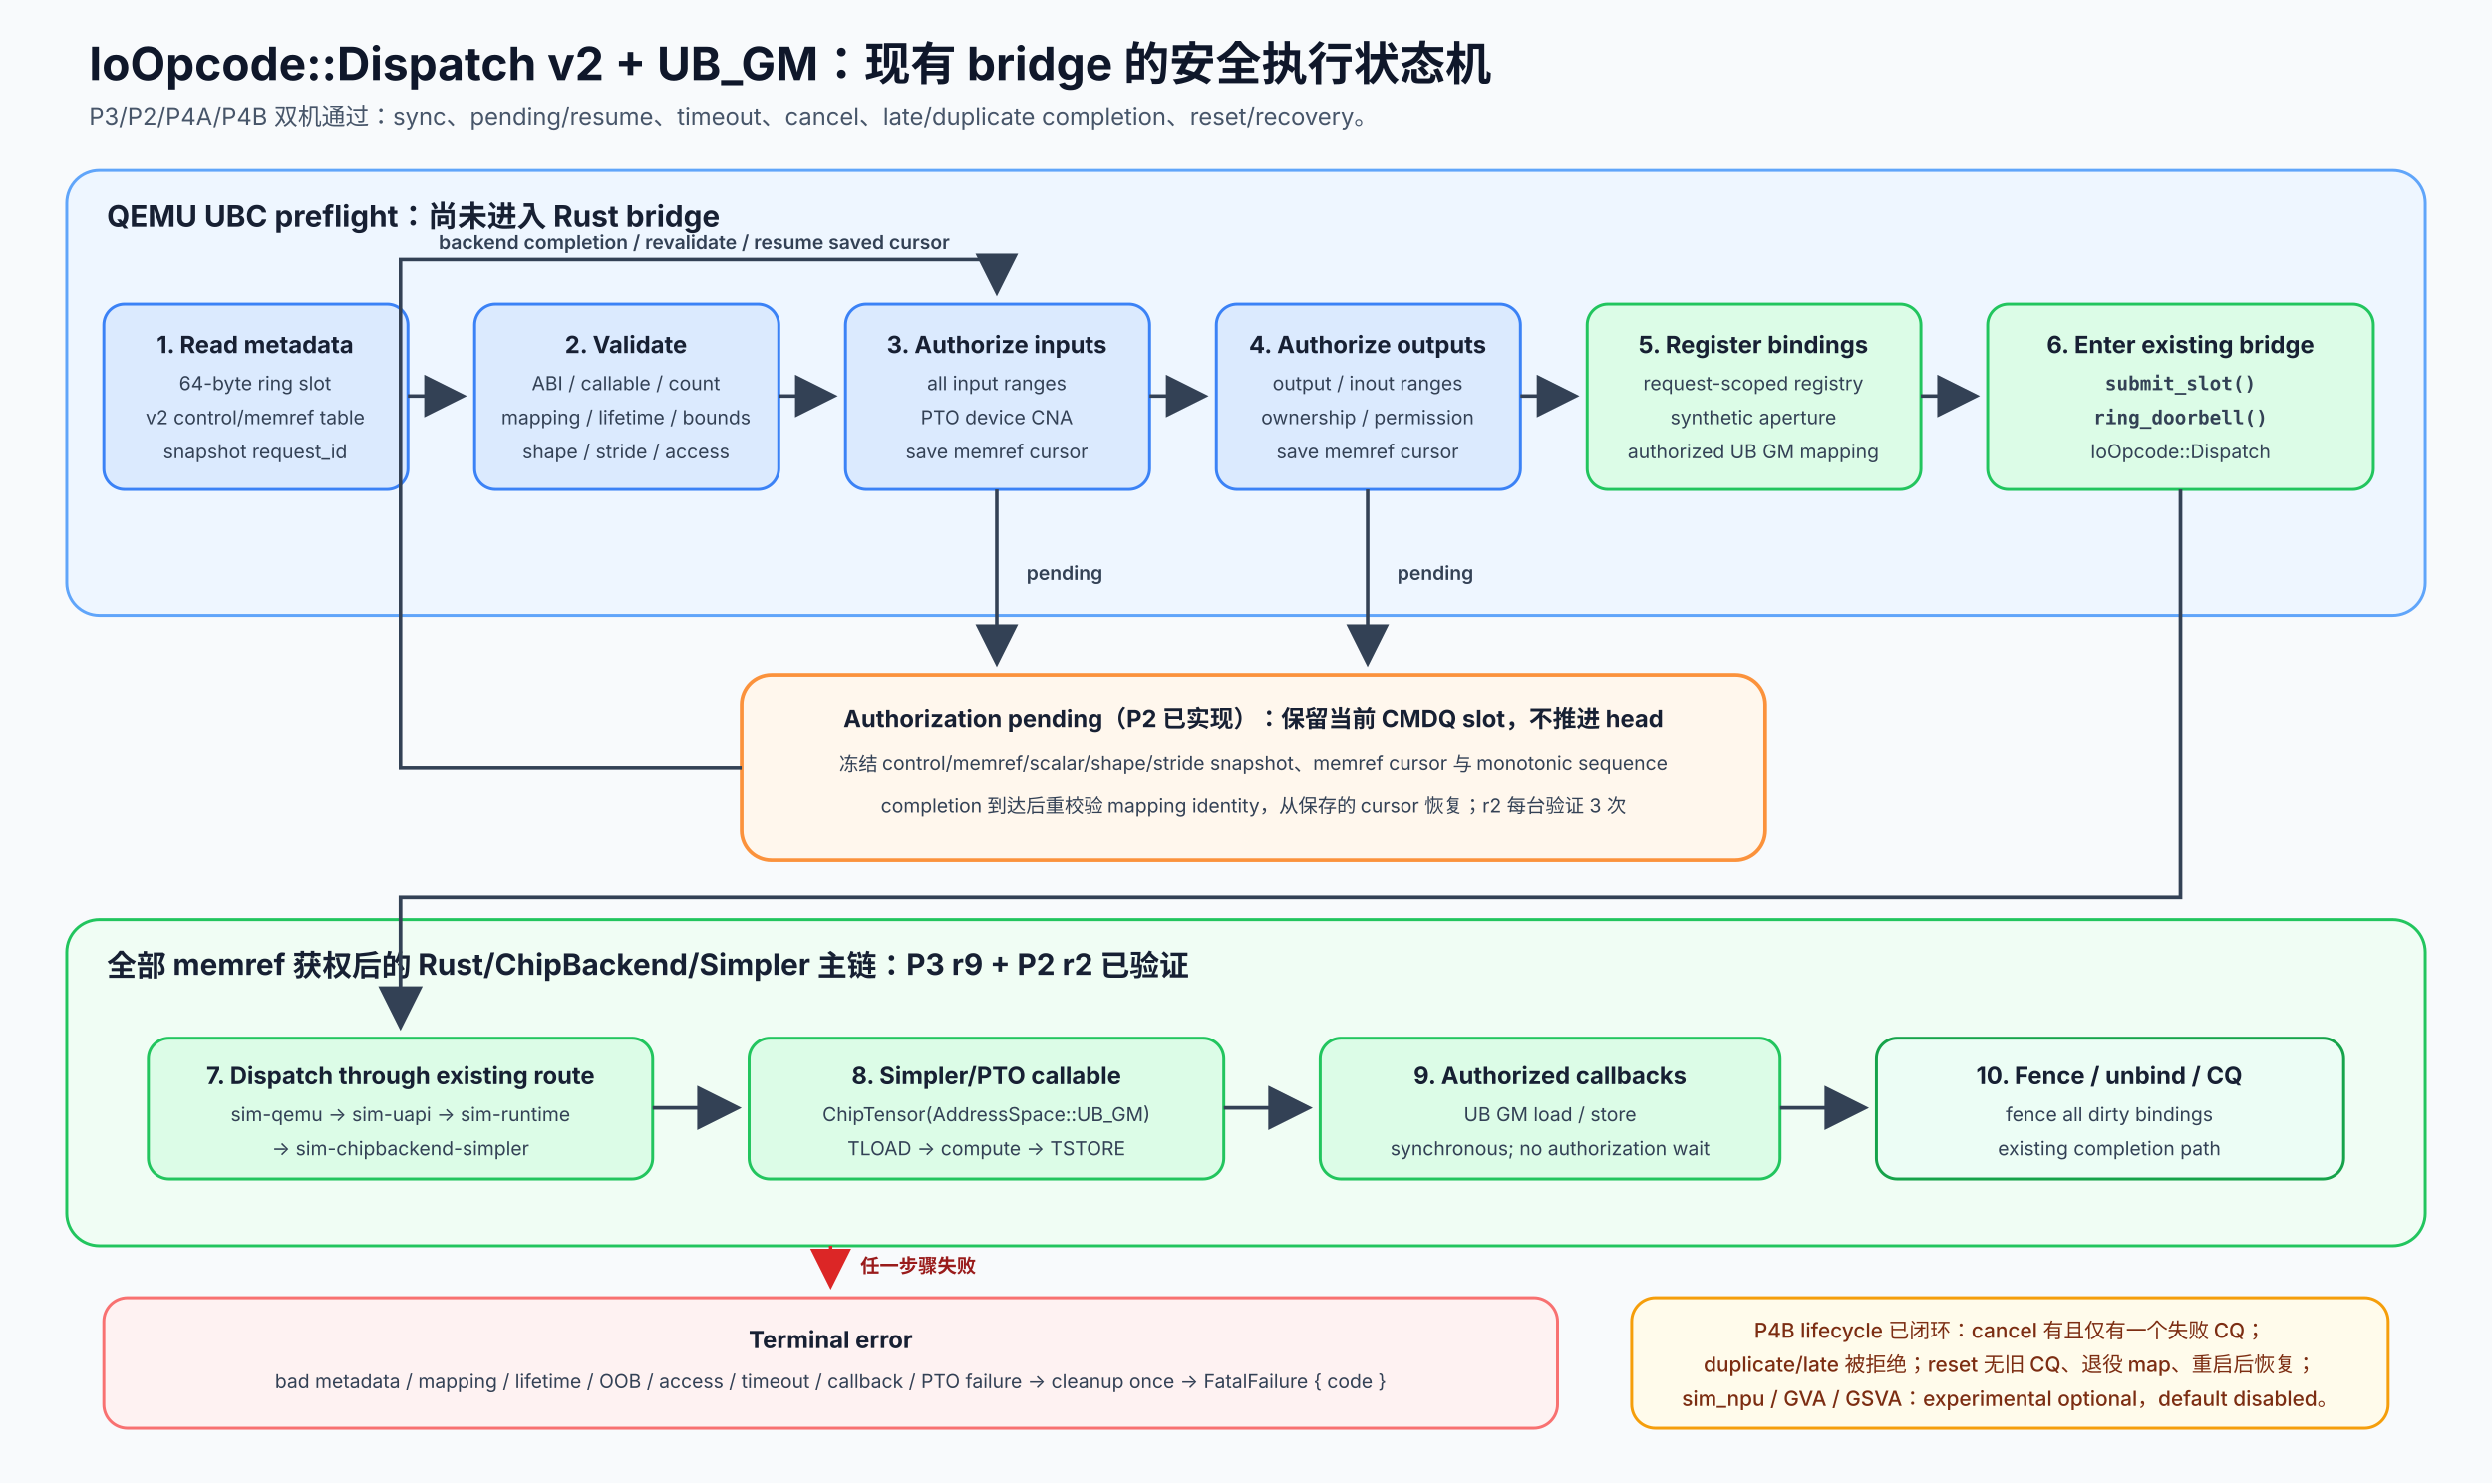
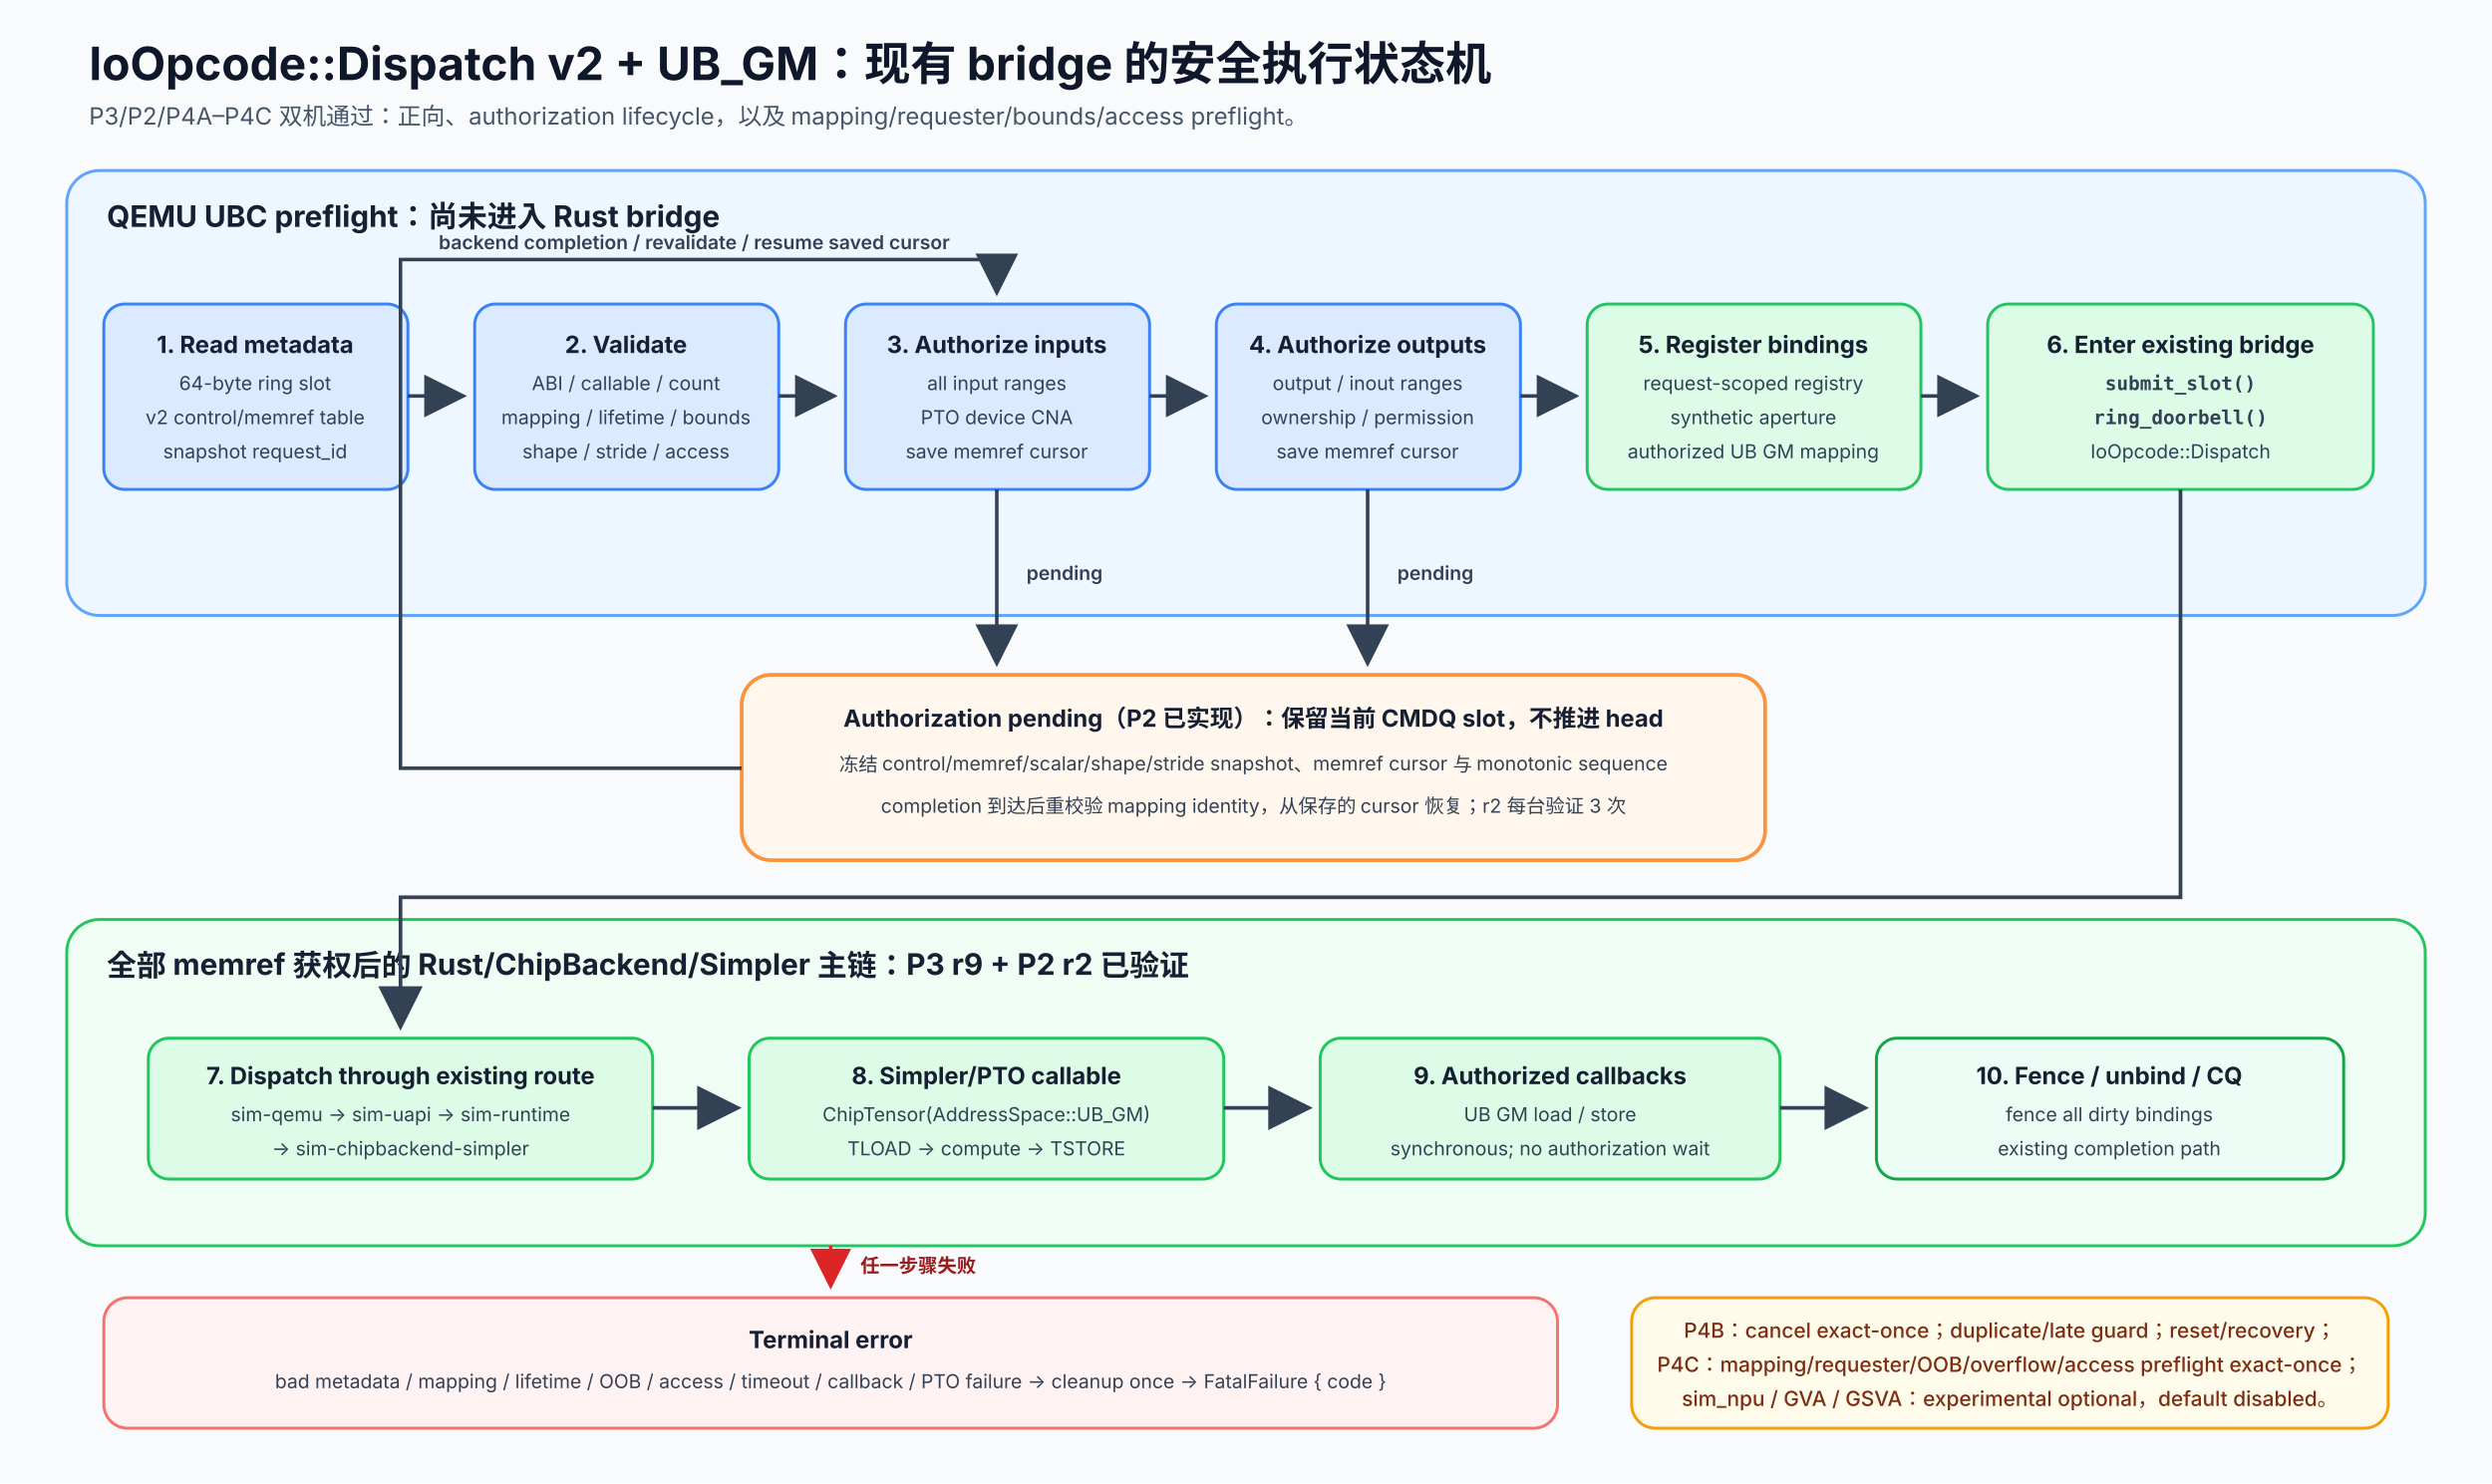
<svg xmlns="http://www.w3.org/2000/svg" width="1680" height="1000" viewBox="0 0 1680 1000" role="img" aria-labelledby="title desc">
  <defs>
    <marker id="arrow" markerWidth="12" markerHeight="12" refX="10" refY="6" orient="auto" markerUnits="strokeWidth">
      <path d="M0,0 L12,6 L0,12 z" fill="#334155" />
    </marker>
    <marker id="arrow-red" markerWidth="12" markerHeight="12" refX="10" refY="6" orient="auto" markerUnits="strokeWidth">
      <path d="M0,0 L12,6 L0,12 z" fill="#dc2626" />
    </marker>
    <style>
      .title { font: 700 31px -apple-system, BlinkMacSystemFont, "Segoe UI", sans-serif; fill: #0f172a; }
      .subtitle { font: 400 16px -apple-system, BlinkMacSystemFont, "Segoe UI", sans-serif; fill: #475569; }
      .lane-title { font: 700 20px -apple-system, BlinkMacSystemFont, "Segoe UI", sans-serif; fill: #172033; }
      .state-title { font: 700 16px -apple-system, BlinkMacSystemFont, "Segoe UI", sans-serif; fill: #172033; }
      .state-text { font: 400 13px -apple-system, BlinkMacSystemFont, "Segoe UI", sans-serif; fill: #334155; }
      .edge-text { font: 600 13px -apple-system, BlinkMacSystemFont, "Segoe UI", sans-serif; fill: #334155; }
      .error-text { font: 600 13px -apple-system, BlinkMacSystemFont, "Segoe UI", sans-serif; fill: #991b1b; }
      .note { font: 500 14px -apple-system, BlinkMacSystemFont, "Segoe UI", sans-serif; fill: #7c2d12; }
      .mono { font: 600 13px ui-monospace, SFMono-Regular, Menlo, monospace; fill: #334155; }
    </style>
  </defs>
  <rect width="1680" height="1000" fill="#f8fafc" />
  <text x="60" y="54" class="title">IoOpcode::Dispatch v2 + UB_GM：现有 bridge 的安全执行状态机</text>
-   <text x="60" y="84" class="subtitle">P3/P2/P4A/P4B 双机通过：sync、pending/resume、timeout、cancel、late/duplicate completion、reset/recovery。</text>
+   <text x="60" y="84" class="subtitle">P3/P2/P4A–P4C 双机通过：正向、authorization lifecycle，以及 mapping/requester/bounds/access preflight。</text>
  <rect x="45" y="115" width="1590" height="300" rx="22" fill="#eef6ff" stroke="#60a5fa" stroke-width="2" />
  <text x="72" y="153" class="lane-title">QEMU UBC preflight：尚未进入 Rust bridge</text>
  <g>
    <rect x="70" y="205" width="205" height="125" rx="14" fill="#dbeafe" stroke="#3b82f6" stroke-width="2" />
    <text x="172" y="238" text-anchor="middle" class="state-title">1. Read metadata</text>
    <text x="172" y="263" text-anchor="middle" class="state-text">64-byte ring slot</text>
    <text x="172" y="286" text-anchor="middle" class="state-text">v2 control/memref table</text>
    <text x="172" y="309" text-anchor="middle" class="state-text">snapshot request_id</text>
    <rect x="320" y="205" width="205" height="125" rx="14" fill="#dbeafe" stroke="#3b82f6" stroke-width="2" />
    <text x="422" y="238" text-anchor="middle" class="state-title">2. Validate</text>
    <text x="422" y="263" text-anchor="middle" class="state-text">ABI / callable / count</text>
    <text x="422" y="286" text-anchor="middle" class="state-text">mapping / lifetime / bounds</text>
    <text x="422" y="309" text-anchor="middle" class="state-text">shape / stride / access</text>
    <rect x="570" y="205" width="205" height="125" rx="14" fill="#dbeafe" stroke="#3b82f6" stroke-width="2" />
    <text x="672" y="238" text-anchor="middle" class="state-title">3. Authorize inputs</text>
    <text x="672" y="263" text-anchor="middle" class="state-text">all input ranges</text>
    <text x="672" y="286" text-anchor="middle" class="state-text">PTO device CNA</text>
    <text x="672" y="309" text-anchor="middle" class="state-text">save memref cursor</text>
    <rect x="820" y="205" width="205" height="125" rx="14" fill="#dbeafe" stroke="#3b82f6" stroke-width="2" />
    <text x="922" y="238" text-anchor="middle" class="state-title">4. Authorize outputs</text>
    <text x="922" y="263" text-anchor="middle" class="state-text">output / inout ranges</text>
    <text x="922" y="286" text-anchor="middle" class="state-text">ownership / permission</text>
    <text x="922" y="309" text-anchor="middle" class="state-text">save memref cursor</text>
    <rect x="1070" y="205" width="225" height="125" rx="14" fill="#dcfce7" stroke="#22c55e" stroke-width="2" />
    <text x="1182" y="238" text-anchor="middle" class="state-title">5. Register bindings</text>
    <text x="1182" y="263" text-anchor="middle" class="state-text">request-scoped registry</text>
    <text x="1182" y="286" text-anchor="middle" class="state-text">synthetic aperture</text>
    <text x="1182" y="309" text-anchor="middle" class="state-text">authorized UB GM mapping</text>
    <rect x="1340" y="205" width="260" height="125" rx="14" fill="#dcfce7" stroke="#22c55e" stroke-width="2" />
    <text x="1470" y="238" text-anchor="middle" class="state-title">6. Enter existing bridge</text>
    <text x="1470" y="263" text-anchor="middle" class="mono">submit_slot()</text>
    <text x="1470" y="286" text-anchor="middle" class="mono">ring_doorbell()</text>
    <text x="1470" y="309" text-anchor="middle" class="state-text">IoOpcode::Dispatch</text>
  </g>
  <path d="M275 267 H310" stroke="#334155" stroke-width="2.4" fill="none" marker-end="url(#arrow)" />
  <path d="M525 267 H560" stroke="#334155" stroke-width="2.4" fill="none" marker-end="url(#arrow)" />
  <path d="M775 267 H810" stroke="#334155" stroke-width="2.4" fill="none" marker-end="url(#arrow)" />
  <path d="M1025 267 H1060" stroke="#334155" stroke-width="2.4" fill="none" marker-end="url(#arrow)" />
  <path d="M1295 267 H1330" stroke="#334155" stroke-width="2.4" fill="none" marker-end="url(#arrow)" />
  <rect x="500" y="455" width="690" height="125" rx="20" fill="#fff7ed" stroke="#fb923c" stroke-width="2.5" />
  <text x="845" y="490" text-anchor="middle" class="state-title">Authorization pending（P2 已实现）：保留当前 CMDQ slot，不推进 head</text>
  <text x="845" y="520" text-anchor="middle" class="state-text">冻结 control/memref/scalar/shape/stride snapshot、memref cursor 与 monotonic sequence</text>
  <text x="845" y="548" text-anchor="middle" class="state-text">completion 到达后重校验 mapping identity，从保存的 cursor 恢复；r2 每台验证 3 次</text>
  <path d="M672 330 V445" stroke="#334155" stroke-width="2.4" fill="none" marker-end="url(#arrow)" />
  <text x="692" y="391" class="edge-text">pending</text>
  <path d="M922 330 V445" stroke="#334155" stroke-width="2.4" fill="none" marker-end="url(#arrow)" />
  <text x="942" y="391" class="edge-text">pending</text>
  <path d="M500 518 H270 V175 H672 V195" stroke="#334155" stroke-width="2.4" fill="none" marker-end="url(#arrow)" />
  <text x="468" y="168" text-anchor="middle" class="edge-text">backend completion / revalidate / resume saved cursor</text>
  <rect x="45" y="620" width="1590" height="220" rx="22" fill="#f0fdf4" stroke="#22c55e" stroke-width="2" />
  <text x="72" y="658" class="lane-title">全部 memref 获权后的 Rust/ChipBackend/Simpler 主链：P3 r9 + P2 r2 已验证</text>
  <rect x="100" y="700" width="340" height="95" rx="14" fill="#dcfce7" stroke="#22c55e" stroke-width="2" />
  <text x="270" y="731" text-anchor="middle" class="state-title">7. Dispatch through existing route</text>
  <text x="270" y="756" text-anchor="middle" class="state-text">sim-qemu → sim-uapi → sim-runtime</text>
  <text x="270" y="779" text-anchor="middle" class="state-text">→ sim-chipbackend-simpler</text>
  <rect x="505" y="700" width="320" height="95" rx="14" fill="#dcfce7" stroke="#22c55e" stroke-width="2" />
  <text x="665" y="731" text-anchor="middle" class="state-title">8. Simpler/PTO callable</text>
  <text x="665" y="756" text-anchor="middle" class="state-text">ChipTensor(AddressSpace::UB_GM)</text>
  <text x="665" y="779" text-anchor="middle" class="state-text">TLOAD → compute → TSTORE</text>
  <rect x="890" y="700" width="310" height="95" rx="14" fill="#dcfce7" stroke="#22c55e" stroke-width="2" />
  <text x="1045" y="731" text-anchor="middle" class="state-title">9. Authorized callbacks</text>
  <text x="1045" y="756" text-anchor="middle" class="state-text">UB GM load / store</text>
  <text x="1045" y="779" text-anchor="middle" class="state-text">synchronous; no authorization wait</text>
  <rect x="1265" y="700" width="315" height="95" rx="14" fill="#ecfdf5" stroke="#16a34a" stroke-width="2" />
  <text x="1422" y="731" text-anchor="middle" class="state-title">10. Fence / unbind / CQ</text>
  <text x="1422" y="756" text-anchor="middle" class="state-text">fence all dirty bindings</text>
  <text x="1422" y="779" text-anchor="middle" class="state-text">existing completion path</text>
  <path d="M1470 330 V605 H270 V690" stroke="#334155" stroke-width="2.5" fill="none" marker-end="url(#arrow)" />
  <path d="M440 747 H495" stroke="#334155" stroke-width="2.5" fill="none" marker-end="url(#arrow)" />
  <path d="M825 747 H880" stroke="#334155" stroke-width="2.5" fill="none" marker-end="url(#arrow)" />
  <path d="M1200 747 H1255" stroke="#334155" stroke-width="2.5" fill="none" marker-end="url(#arrow)" />
  <rect x="70" y="875" width="980" height="88" rx="16" fill="#fef2f2" stroke="#f87171" stroke-width="2" />
  <text x="560" y="909" text-anchor="middle" class="state-title">Terminal error</text>
  <text x="560" y="936" text-anchor="middle" class="state-text">bad metadata / mapping / lifetime / OOB / access / timeout / callback / PTO failure → cleanup once → FatalFailure { code }</text>
  <path d="M560 840 V865" stroke="#dc2626" stroke-width="2.3" fill="none" marker-end="url(#arrow-red)" />
  <text x="580" y="858" class="error-text">任一步骤失败</text>
  <rect x="1100" y="875" width="510" height="88" rx="16" fill="#fffbeb" stroke="#f59e0b" stroke-width="2" />
-   <text x="1355" y="902" text-anchor="middle" class="note">P4B lifecycle 已闭环：cancel 有且仅有一个失败 CQ；</text>
-   <text x="1355" y="925" text-anchor="middle" class="note">duplicate/late 被拒绝；reset 无旧 CQ、退役 map、重启后恢复；</text>
+   <text x="1355" y="902" text-anchor="middle" class="note">P4B：cancel exact-once；duplicate/late guard；reset/recovery；</text>
+   <text x="1355" y="925" text-anchor="middle" class="note">P4C：mapping/requester/OOB/overflow/access preflight exact-once；</text>
  <text x="1355" y="948" text-anchor="middle" class="note">sim_npu / GVA / GSVA：experimental optional，default disabled。</text>
</svg>
